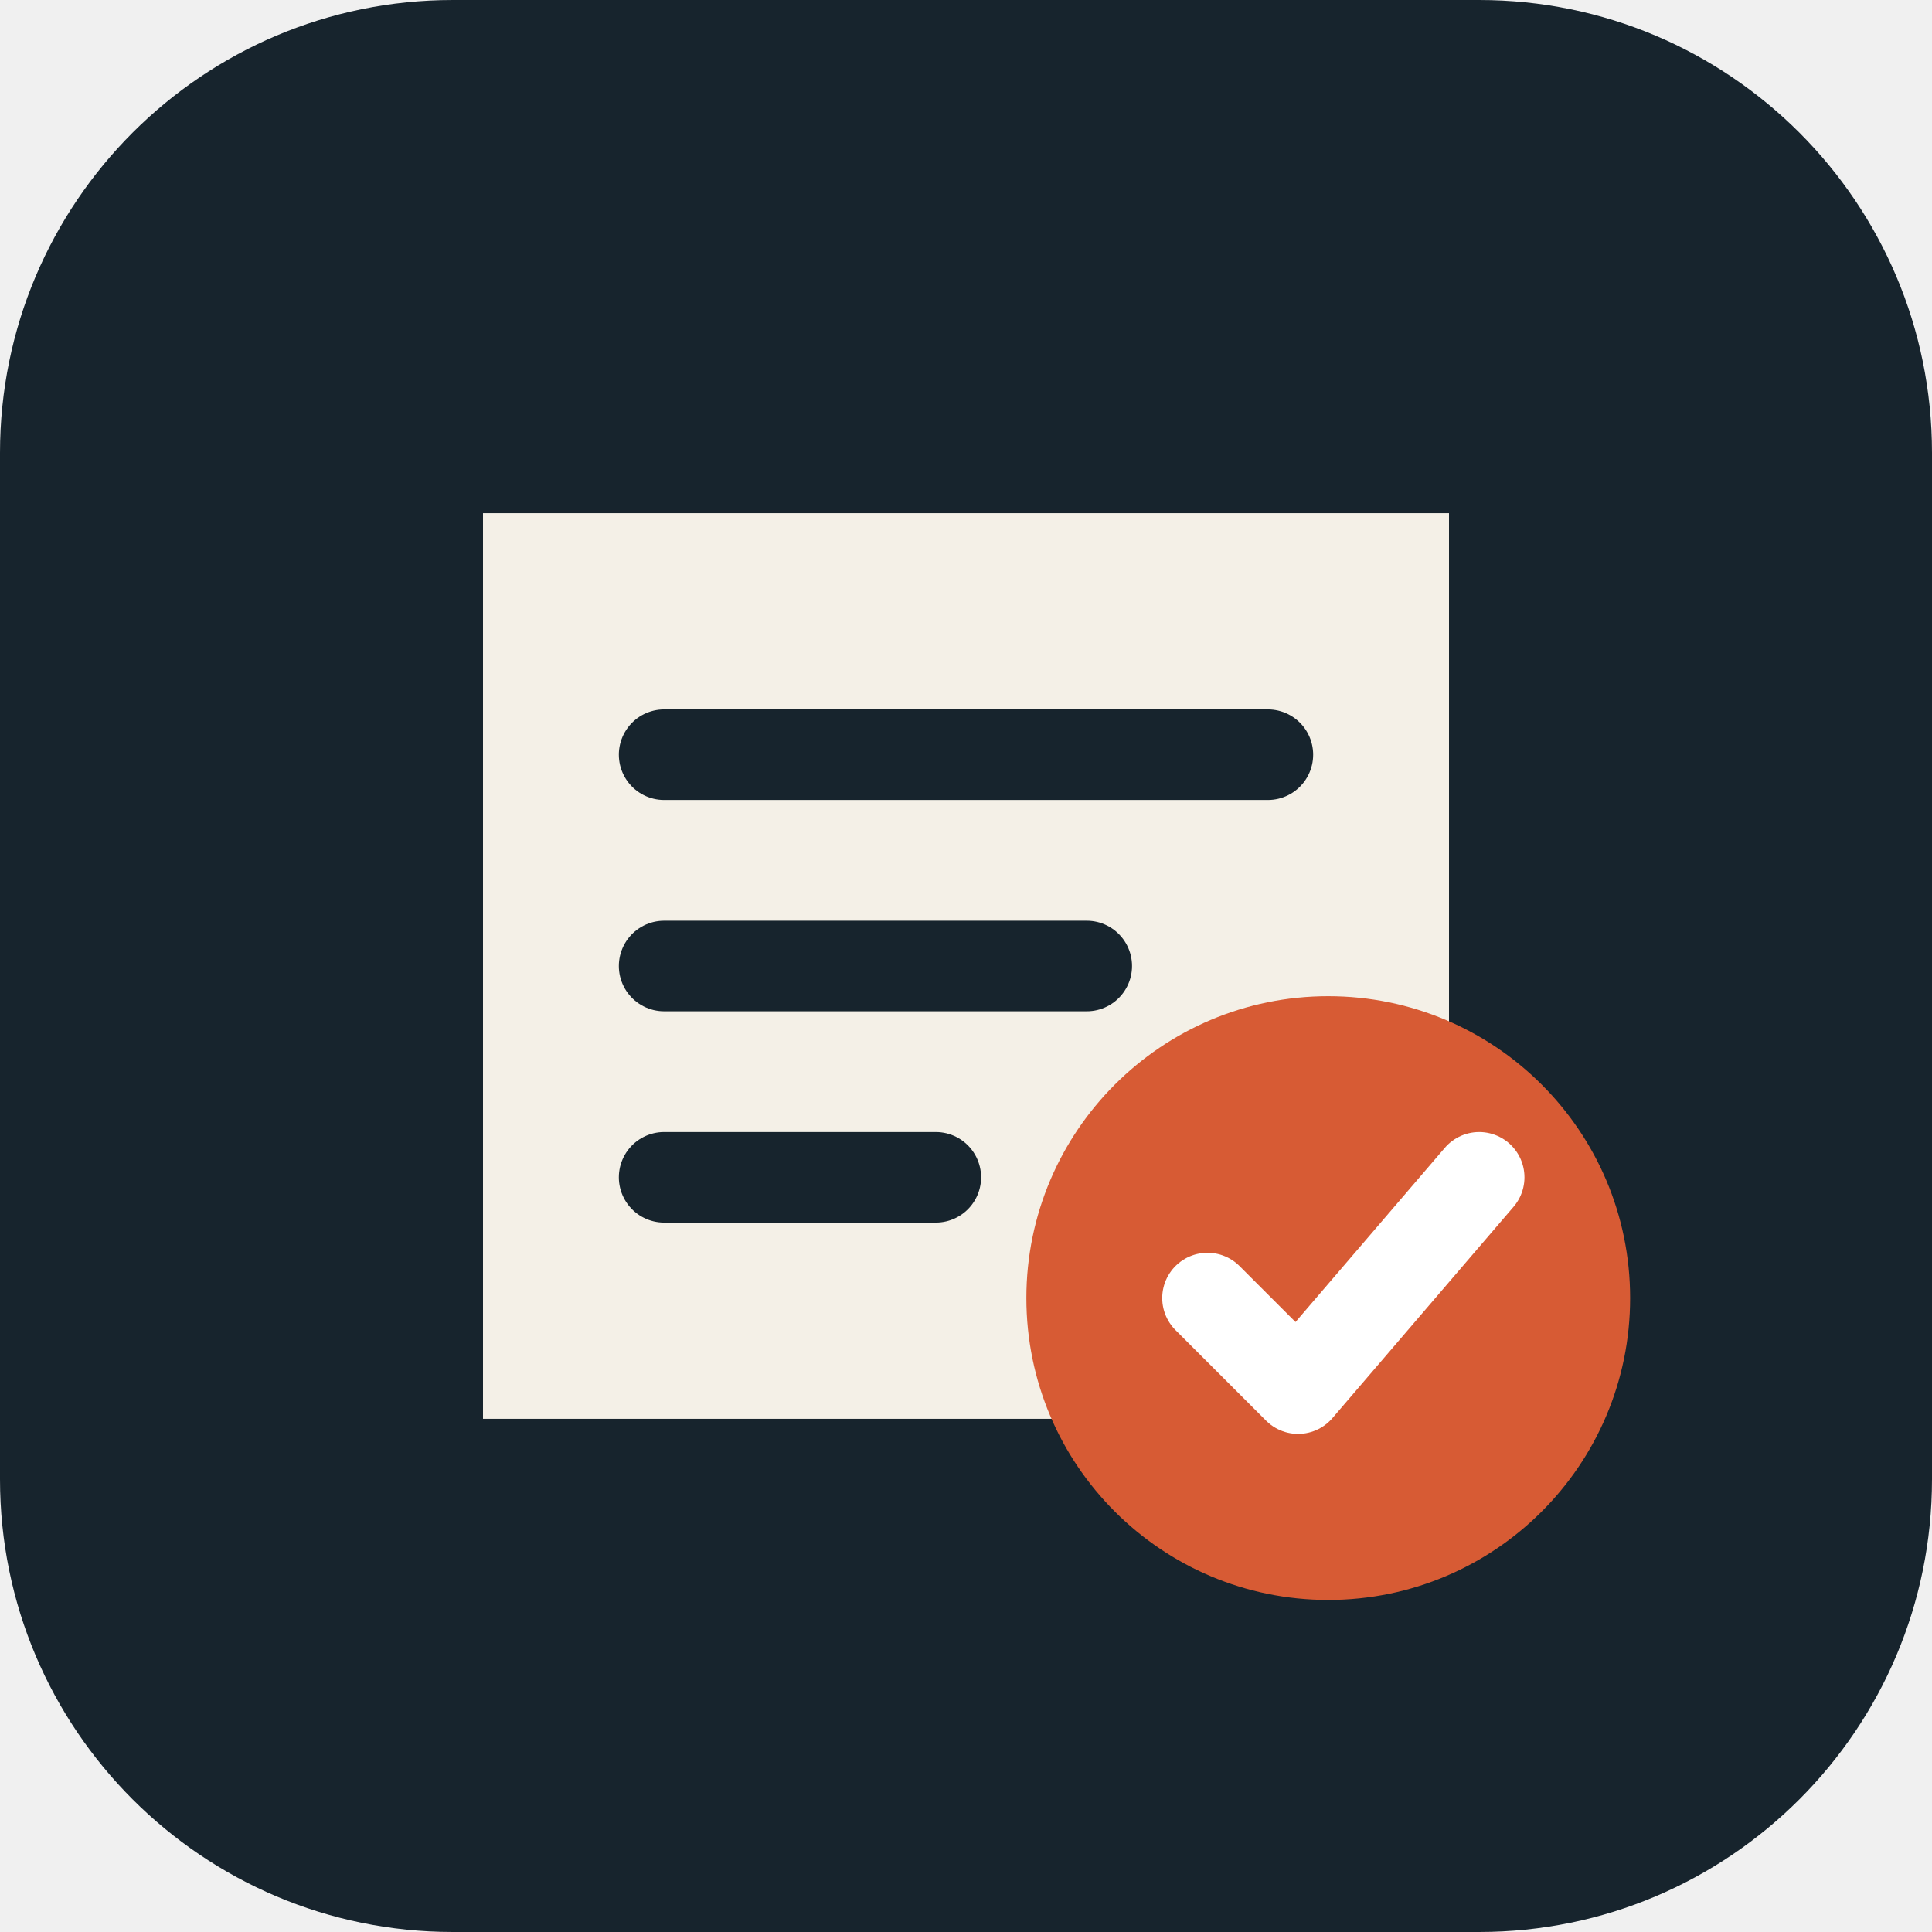
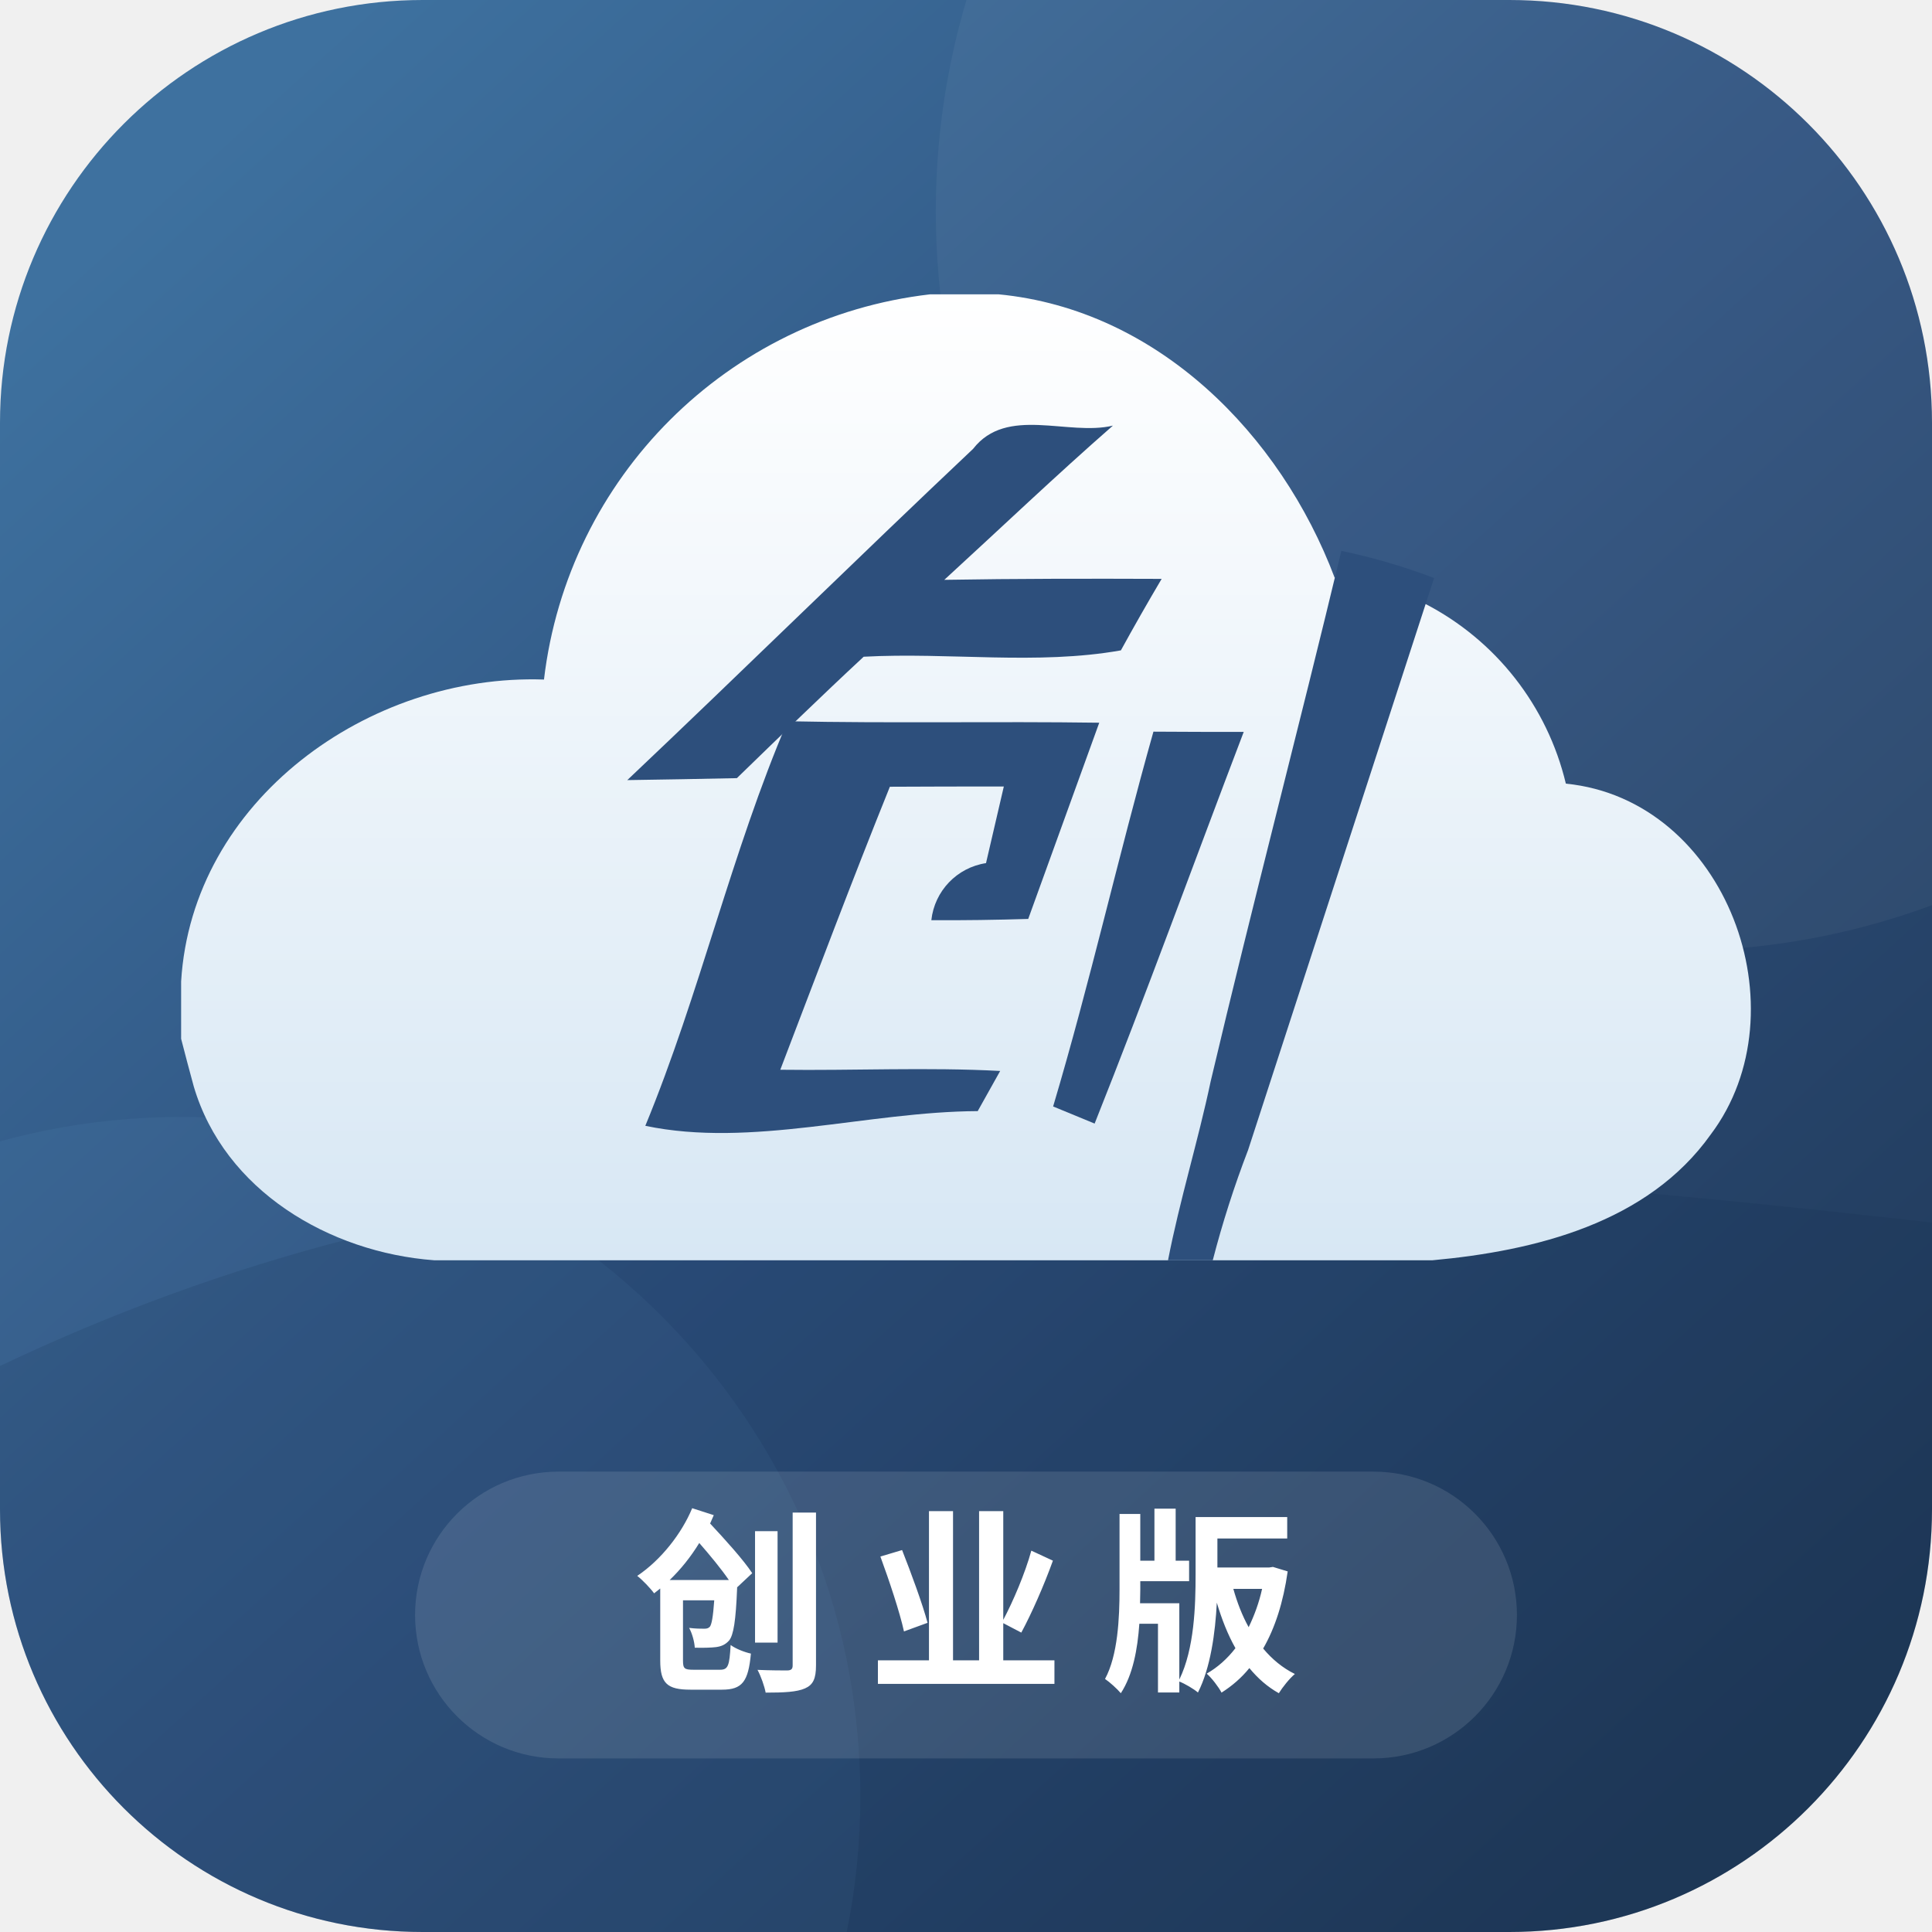
- <svg xmlns="http://www.w3.org/2000/svg" viewBox="0 0 64 64" role="img" aria-labelledby="title">
-   <rect width="64" height="64" rx="15" fill="#17242d" />
-   <path d="M16 17h32v30H16z" fill="#f4f0e7" />
-   <path d="M22 25h20M22 32h14M22 39h9" fill="none" stroke="#17242d" stroke-width="3" stroke-linecap="round" />
-   <circle cx="44" cy="43" r="10" fill="#d75b34" />
-   <path d="m40 43 3 3 6-7" fill="none" stroke="#fff" stroke-width="3" stroke-linecap="round" stroke-linejoin="round" />
+ <svg xmlns="http://www.w3.org/2000/svg" width="256" height="256" viewBox="0 0 256 256" role="img" aria-labelledby="title desc">
+   <defs>
+     <linearGradient id="background" x1="28" y1="18" x2="228" y2="238" gradientUnits="userSpaceOnUse">
+       <stop stop-color="#3E719F" />
+       <stop offset="0.52" stop-color="#2D4F7C" />
+       <stop offset="1" stop-color="#203958" />
+     </linearGradient>
+     <linearGradient id="cloud" x1="0.5" y1="1" x2="0.5" gradientUnits="objectBoundingBox">
+       <stop stop-color="#D7E7F4" />
+       <stop offset="1" stop-color="#FFFFFF" />
+     </linearGradient>
+     <clipPath id="frame">
+       <rect width="256" height="256" rx="56" />
+     </clipPath>
+   </defs>
+   <g clip-path="url(#frame)">
+     <rect width="256" height="256" fill="url(#background)" />
+     <circle cx="222" cy="28" r="98" fill="#FFFFFF" opacity="0.045" />
+     <circle cx="24" cy="238" r="90" fill="#76B6DF" opacity="0.07" />
+     <path d="M0 181C59 153 125 147 256 162V256H0Z" fill="#102B49" opacity="0.15" />
+   </g>
+   <g transform="translate(24 39) scale(4)">
+     <path fill="url(#cloud)" d="M302.84,261.634c-1.788-4.73-5.852-8.874-11.13-9.382h-2.268a14.569,14.569,0,0,0-12.792,12.761c-5.813-.2-11.658,4.012-12.02,10v1.9c.1.39.307,1.178.418,1.577,1.016,3.45,4.49,5.5,7.963,5.76h33.074c3.4-.312,7.129-1.233,9.216-4.168,3.08-4.09.528-11.091-4.8-11.621a9.081,9.081,0,0,0-4.671-5.963A11.515,11.515,0,0,0,302.84,261.634Z" transform="translate(-264.63 -252.252)" />
+     <g fill="#2D4F7C" transform="translate(14.771 4.324)">
+       <path d="M378.826,281.575c1.116-1.435,3.145-.414,4.632-.77-1.9,1.662-3.727,3.406-5.586,5.109,2.393-.041,4.794-.041,7.2-.032-.461.779-.914,1.573-1.35,2.368-2.781.495-5.691.057-8.521.211-1.423,1.322-2.813,2.676-4.2,4.022-1.213.024-2.417.049-3.63.065C371.21,288.914,374.977,285.208,378.826,281.575Z" transform="translate(-367.362 -280.78)" />
+       <path d="M491.342,315.875a20.482,20.482,0,0,1,3.072.9q-3.08,9.476-6.16,18.944a33.792,33.792,0,0,0-1.172,3.657H485.6c.388-1.995.994-3.941,1.415-5.936C488.4,327.577,489.935,321.738,491.342,315.875Z" transform="translate(-467.679 -311.701)" />
+       <path d="M376.075,352.9c3.436.073,6.88,0,10.324.049l-2.353,6.5c-1.067.032-2.142.049-3.209.041a2.147,2.147,0,0,1,1.811-1.89c.146-.633.445-1.906.59-2.538-1.261,0-2.522,0-3.775.008-1.253,3.106-2.433,6.244-3.63,9.375,2.433.032,4.859-.089,7.284.04l-.744,1.33c-3.646.016-7.494,1.225-11.011.487C373.173,361.915,374.216,357.244,376.075,352.9Z" transform="translate(-370.756 -343.082)" />
+       <path d="M460.482,365.474c1.221-4.1,2.159-8.288,3.323-12.416.744.008,2.239.008,2.991.008-1.649,4.323-3.226,8.677-4.939,12.975C461.517,365.9,460.83,365.62,460.482,365.474Z" transform="translate(-446.367 -342.895)" />
+     </g>
+   </g>
+   <rect x="55" y="195" width="146" height="38" rx="19" fill="#FFFFFF" opacity="0.11" />
+   <text x="128" y="222" fill="#FFFFFF" font-family="PingFang SC, Microsoft YaHei, sans-serif" font-size="26" font-weight="700" letter-spacing="5" text-anchor="middle">创业版</text>
</svg>
